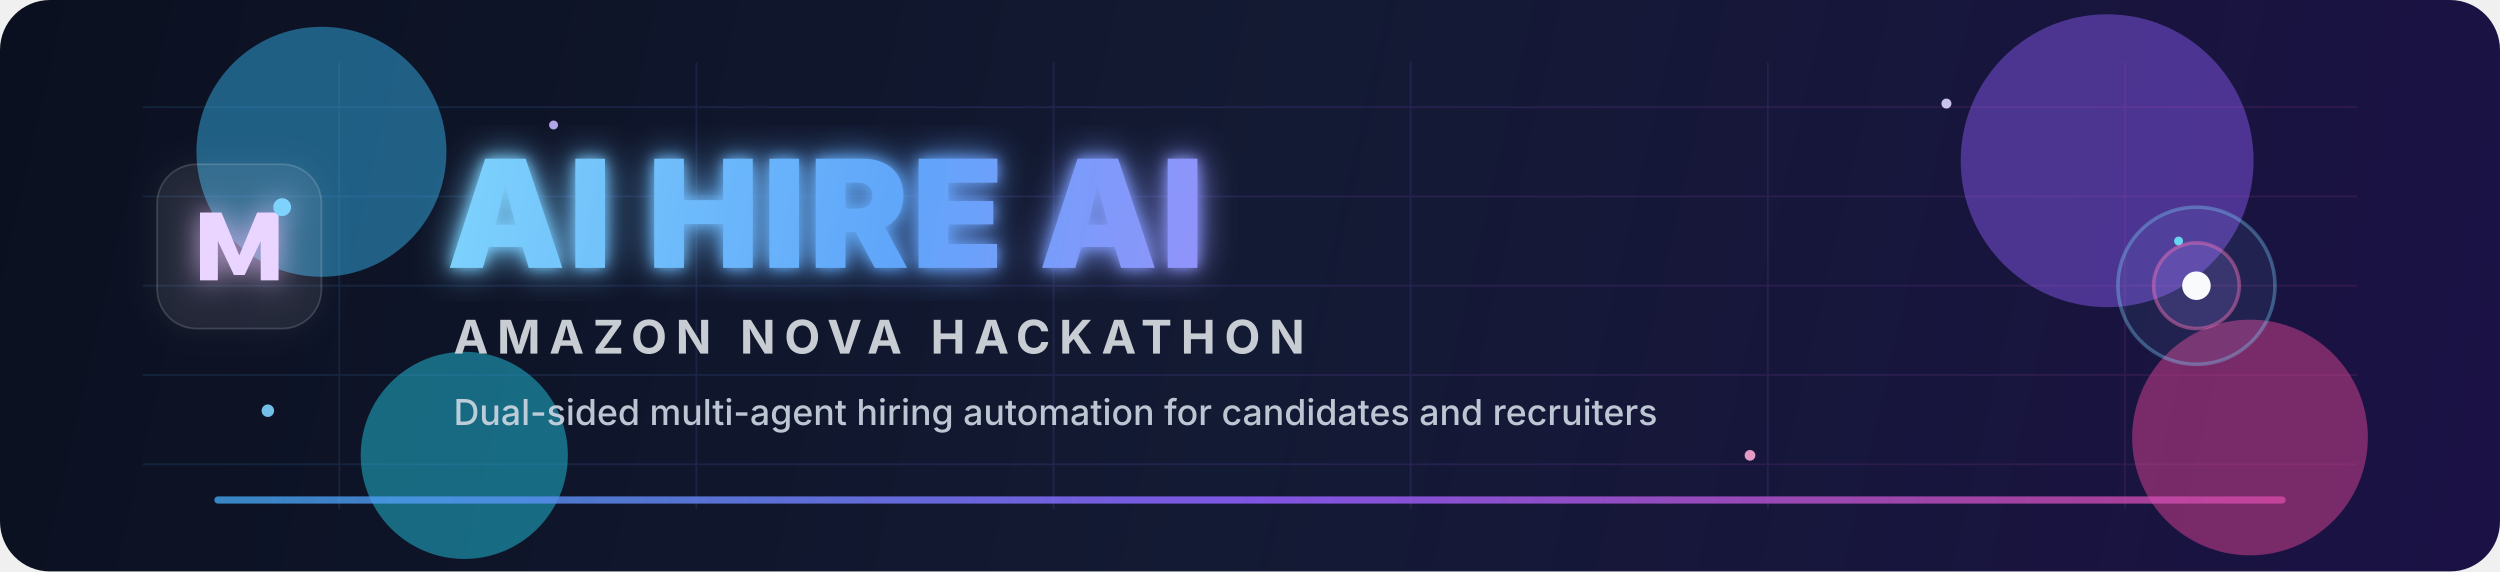
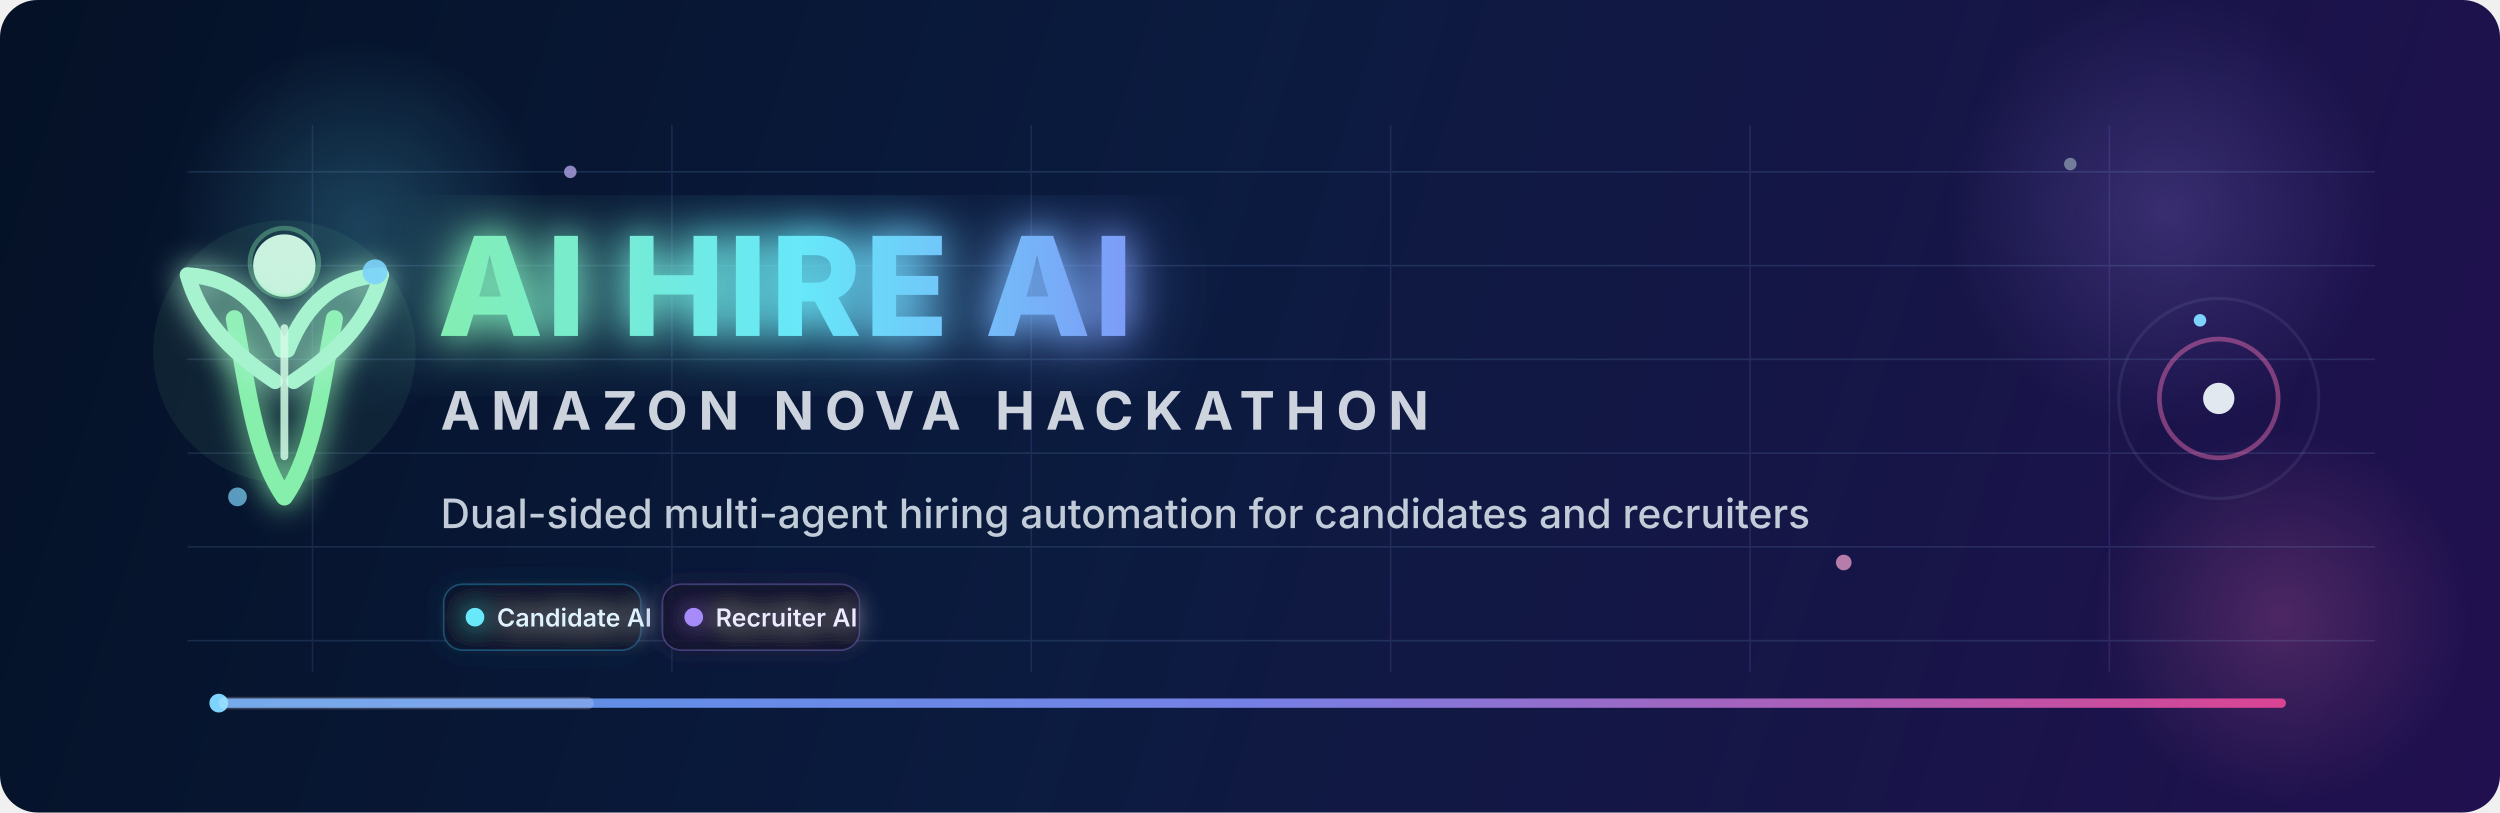
- <svg xmlns="http://www.w3.org/2000/svg" width="1400" height="320" viewBox="0 0 1400 320" fill="none">
+ <svg xmlns="http://www.w3.org/2000/svg" width="1600" height="520" viewBox="0 0 1600 520" fill="none" role="img" aria-label="AI Hire AI animated banner">
  <defs>
-     <linearGradient id="bgGradient" x1="0" y1="0" x2="1400" y2="320" gradientUnits="userSpaceOnUse">
-       <stop offset="0%" stop-color="#0B1020" />
-       <stop offset="50%" stop-color="#131A33" />
-       <stop offset="100%" stop-color="#1B1145" />
-       <animate attributeName="x1" values="0;200;0" dur="12s" repeatCount="indefinite" />
-       <animate attributeName="x2" values="1400;1200;1400" dur="12s" repeatCount="indefinite" />
+     <linearGradient id="bgGrad" x1="0" y1="0" x2="1600" y2="520" gradientUnits="userSpaceOnUse">
+       <stop offset="0%" stop-color="#041126" />
+       <stop offset="45%" stop-color="#0B1B3F" />
+       <stop offset="100%" stop-color="#21104F" />
    </linearGradient>
-     <linearGradient id="titleGradient" x1="250" y1="80" x2="980" y2="210" gradientUnits="userSpaceOnUse">
-       <stop offset="0%" stop-color="#7DD3FC" />
-       <stop offset="35%" stop-color="#60A5FA" />
-       <stop offset="68%" stop-color="#A78BFA" />
+     <linearGradient id="titleGrad" x1="260" y1="0" x2="980" y2="0" gradientUnits="userSpaceOnUse">
+       <stop offset="0%" stop-color="#86EFAC" />
+       <stop offset="35%" stop-color="#67E8F9" />
+       <stop offset="70%" stop-color="#818CF8" />
      <stop offset="100%" stop-color="#F472B6" />
-       <animate attributeName="x1" values="250;350;250" dur="8s" repeatCount="indefinite" />
-       <animate attributeName="x2" values="980;880;980" dur="8s" repeatCount="indefinite" />
    </linearGradient>
-     <linearGradient id="accentGradient" x1="0" y1="0" x2="1400" y2="0" gradientUnits="userSpaceOnUse">
-       <stop offset="0%" stop-color="#38BDF8" stop-opacity="0.8" />
-       <stop offset="50%" stop-color="#8B5CF6" stop-opacity="1" />
-       <stop offset="100%" stop-color="#EC4899" stop-opacity="0.8" />
+     <linearGradient id="lineGrad" x1="140" y1="0" x2="1460" y2="0" gradientUnits="userSpaceOnUse">
+       <stop offset="0%" stop-color="#60A5FA" />
+       <stop offset="50%" stop-color="#818CF8" />
+       <stop offset="100%" stop-color="#EC4899" />
    </linearGradient>
-     <filter id="softGlow" x="-50%" y="-50%" width="200%" height="200%">
-       <feGaussianBlur stdDeviation="8" result="blur1" />
-       <feColorMatrix in="blur1" type="matrix" values="1 0 0 0 0                 0 0.8 0 0 0                 0 0 1 0 0                 0 0 0 0.8 0" result="glow1" />
+     <radialGradient id="orbLeft" cx="0" cy="0" r="1" gradientUnits="userSpaceOnUse" gradientTransform="translate(230 145) rotate(90) scale(120)">
+       <stop offset="0%" stop-color="#67E8F9" stop-opacity="0.22" />
+       <stop offset="100%" stop-color="#67E8F9" stop-opacity="0" />
+     </radialGradient>
+     <radialGradient id="orbRight" cx="0" cy="0" r="1" gradientUnits="userSpaceOnUse" gradientTransform="translate(1385 135) rotate(90) scale(140)">
+       <stop offset="0%" stop-color="#A78BFA" stop-opacity="0.22" />
+       <stop offset="100%" stop-color="#A78BFA" stop-opacity="0" />
+     </radialGradient>
+     <radialGradient id="orbBottom" cx="0" cy="0" r="1" gradientUnits="userSpaceOnUse" gradientTransform="translate(1460 395) rotate(90) scale(120)">
+       <stop offset="0%" stop-color="#F472B6" stop-opacity="0.22" />
+       <stop offset="100%" stop-color="#F472B6" stop-opacity="0" />
+     </radialGradient>
+     <filter id="softGlow" x="-40%" y="-40%" width="180%" height="180%">
+       <feGaussianBlur stdDeviation="10" result="blur" />
      <feMerge>
-         <feMergeNode in="glow1" />
+         <feMergeNode in="blur" />
        <feMergeNode in="SourceGraphic" />
      </feMerge>
    </filter>
-     <filter id="textGlow" x="-30%" y="-30%" width="160%" height="160%">
-       <feGaussianBlur stdDeviation="4" result="blurA" />
-       <feGaussianBlur in="SourceGraphic" stdDeviation="10" result="blurB" />
+     <filter id="titleGlow" x="-20%" y="-40%" width="140%" height="200%">
+       <feGaussianBlur stdDeviation="12" result="b1" />
+       <feGaussianBlur stdDeviation="22" result="b2" />
      <feMerge>
-         <feMergeNode in="blurB" />
-         <feMergeNode in="blurA" />
+         <feMergeNode in="b2" />
+         <feMergeNode in="b1" />
        <feMergeNode in="SourceGraphic" />
      </feMerge>
    </filter>
-     <linearGradient id="shimmerGradient" x1="0" y1="0" x2="300" y2="0" gradientUnits="userSpaceOnUse">
-       <stop offset="0%" stop-color="white" stop-opacity="0" />
-       <stop offset="50%" stop-color="white" stop-opacity="0.85" />
-       <stop offset="100%" stop-color="white" stop-opacity="0" />
-     </linearGradient>
-     <mask id="shimmerMask">
-       <rect x="0" y="0" width="1400" height="320" fill="black" />
-       <rect x="-300" y="0" width="300" height="320" fill="url(#shimmerGradient)">
-         <animate attributeName="x" values="-300;1600" dur="4.5s" repeatCount="indefinite" />
-       </rect>
-     </mask>
+     <filter id="cardGlow" x="-30%" y="-30%" width="160%" height="160%">
+       <feGaussianBlur stdDeviation="8" result="blur" />
+       <feMerge>
+         <feMergeNode in="blur" />
+         <feMergeNode in="SourceGraphic" />
+       </feMerge>
+     </filter>
  </defs>
-   <rect width="1400" height="320" rx="28" fill="url(#bgGradient)" />
-   <g opacity="0.45">
-     <circle cx="180" cy="85" r="70" fill="#38BDF8">
-       <animate attributeName="cy" values="85;95;85" dur="6s" repeatCount="indefinite" />
-       <animate attributeName="cx" values="180;190;180" dur="7s" repeatCount="indefinite" />
+   <rect width="1600" height="520" rx="24" fill="url(#bgGrad)" />
+   <circle cx="230" cy="145" r="120" fill="url(#orbLeft)">
+     <animate attributeName="r" values="115;128;115" dur="8s" repeatCount="indefinite" />
+   </circle>
+   <circle cx="1385" cy="135" r="140" fill="url(#orbRight)">
+     <animate attributeName="r" values="135;148;135" dur="9s" repeatCount="indefinite" />
+   </circle>
+   <circle cx="1460" cy="395" r="120" fill="url(#orbBottom)">
+     <animate attributeName="r" values="115;126;115" dur="7s" repeatCount="indefinite" />
+   </circle>
+   <g opacity="0.14">
+     <path d="M120 110H1520M120 170H1520M120 230H1520M120 290H1520M120 350H1520M120 410H1520" stroke="#93C5FD" stroke-width="1" />
+     <path d="M200 80V430M430 80V430M660 80V430M890 80V430M1120 80V430M1350 80V430" stroke="#A78BFA" stroke-width="1" />
+   </g>
+   <g opacity="0.7">
+     <circle cx="365" cy="110" r="4" fill="#C4B5FD">
+       <animate attributeName="cy" values="110;103;110" dur="4s" repeatCount="indefinite" />
    </circle>
-     <circle cx="1180" cy="90" r="82" fill="#8B5CF6">
-       <animate attributeName="cy" values="90;78;90" dur="7s" repeatCount="indefinite" />
-       <animate attributeName="cx" values="1180;1160;1180" dur="8s" repeatCount="indefinite" />
+     <circle cx="1180" cy="360" r="5" fill="#F9A8D4">
+       <animate attributeName="cy" values="360;352;360" dur="5s" repeatCount="indefinite" />
    </circle>
-     <circle cx="1260" cy="245" r="66" fill="#EC4899">
-       <animate attributeName="cy" values="245;232;245" dur="6.5s" repeatCount="indefinite" />
+     <circle cx="152" cy="318" r="6" fill="#7DD3FC">
+       <animate attributeName="cy" values="318;311;318" dur="4.5s" repeatCount="indefinite" />
    </circle>
-     <circle cx="260" cy="255" r="58" fill="#22D3EE">
-       <animate attributeName="cy" values="255;242;255" dur="5.5s" repeatCount="indefinite" />
+     <circle cx="1325" cy="105" r="4" fill="#94A3B8">
+       <animate attributeName="cy" values="105;98;105" dur="6s" repeatCount="indefinite" />
    </circle>
  </g>
-   <g opacity="0.14">
-     <path d="M80 60H1320" stroke="url(#accentGradient)" stroke-width="1" />
-     <path d="M80 110H1320" stroke="url(#accentGradient)" stroke-width="1" />
-     <path d="M80 160H1320" stroke="url(#accentGradient)" stroke-width="1" />
-     <path d="M80 210H1320" stroke="url(#accentGradient)" stroke-width="1" />
-     <path d="M80 260H1320" stroke="url(#accentGradient)" stroke-width="1" />
-     <path d="M190 35V285" stroke="url(#accentGradient)" stroke-width="1" />
-     <path d="M390 35V285" stroke="url(#accentGradient)" stroke-width="1" />
-     <path d="M590 35V285" stroke="url(#accentGradient)" stroke-width="1" />
-     <path d="M790 35V285" stroke="url(#accentGradient)" stroke-width="1" />
-     <path d="M990 35V285" stroke="url(#accentGradient)" stroke-width="1" />
-     <path d="M1190 35V285" stroke="url(#accentGradient)" stroke-width="1" />
-   </g>
-   <g opacity="0.9">
-     <circle cx="150" cy="230" r="3.5" fill="#7DD3FC">
-       <animate attributeName="cy" values="230;205;230" dur="4s" repeatCount="indefinite" />
-       <animate attributeName="opacity" values="0.2;1;0.2" dur="4s" repeatCount="indefinite" />
+   <g transform="translate(110 170)">
+     <circle cx="72" cy="55" r="84" fill="#86EFAC" opacity="0.07">
+       <animate attributeName="r" values="82;88;82" dur="6s" repeatCount="indefinite" />
    </circle>
-     <circle cx="310" cy="70" r="2.5" fill="#C4B5FD">
-       <animate attributeName="cy" values="70;52;70" dur="5s" repeatCount="indefinite" />
-       <animate attributeName="opacity" values="0.3;1;0.3" dur="5s" repeatCount="indefinite" />
-     </circle>
-     <circle cx="980" cy="255" r="3" fill="#F9A8D4">
-       <animate attributeName="cy" values="255;235;255" dur="4.7s" repeatCount="indefinite" />
-       <animate attributeName="opacity" values="0.25;1;0.25" dur="4.7s" repeatCount="indefinite" />
-     </circle>
-     <circle cx="1220" cy="135" r="2.5" fill="#67E8F9">
-       <animate attributeName="cy" values="135;118;135" dur="4.2s" repeatCount="indefinite" />
-       <animate attributeName="opacity" values="0.35;1;0.35" dur="4.2s" repeatCount="indefinite" />
-     </circle>
-     <circle cx="1090" cy="58" r="2.8" fill="#DDD6FE">
-       <animate attributeName="cy" values="58;42;58" dur="6.2s" repeatCount="indefinite" />
-       <animate attributeName="opacity" values="0.2;0.95;0.2" dur="6.2s" repeatCount="indefinite" />
+     <circle cx="72" cy="0" r="20" fill="#D1FAE5" opacity="0.96" />
+     <circle cx="72" cy="-2" r="22" stroke="#86EFAC" stroke-opacity="0.35" stroke-width="3" />
+     <path d="M40 34C48 74 52 119 72 148C92 119 96 74 104 34" fill="none" stroke="#86EFAC" stroke-width="11" stroke-linecap="round" stroke-linejoin="round" filter="url(#softGlow)">
+       <animate attributeName="d" values="           M40 34C48 74 52 119 72 148C92 119 96 74 104 34;           M40 34C49 77 54 121 72 151C90 121 95 77 104 34;           M40 34C48 74 52 119 72 148C92 119 96 74 104 34" dur="4.2s" repeatCount="indefinite" />
+     </path>
+     <path d="M66 74C36 54 18 34 10 6C40 8 58 24 70 54" fill="none" stroke="#A7F3D0" stroke-width="10" stroke-linecap="round" stroke-linejoin="round" filter="url(#softGlow)">
+       <animateTransform attributeName="transform" type="rotate" values="-2 66 74;2 66 74;-2 66 74" dur="4s" repeatCount="indefinite" />
+     </path>
+     <path d="M78 74C108 54 126 34 134 6C104 8 86 24 74 54" fill="none" stroke="#A7F3D0" stroke-width="10" stroke-linecap="round" stroke-linejoin="round" filter="url(#softGlow)">
+       <animateTransform attributeName="transform" type="rotate" values="2 78 74;-2 78 74;2 78 74" dur="4s" repeatCount="indefinite" />
+     </path>
+     <path d="M72 40V122" stroke="#D1FAE5" stroke-width="5" stroke-linecap="round" opacity="0.85" />
+     <circle cx="130" cy="4" r="8" fill="#7DD3FC" opacity="0.9">
+       <animate attributeName="opacity" values="0.65;1;0.65" dur="3s" repeatCount="indefinite" />
    </circle>
  </g>
-   <g transform="translate(88 92)" filter="url(#softGlow)">
-     <rect x="0" y="0" width="92" height="92" rx="22" fill="rgba(255,255,255,0.06)" stroke="rgba(255,255,255,0.16)" />
-     <path d="M24 65V27H36L46 51L56 27H68V65H58V43L49 62H43L34 43V65H24Z" fill="#E9D5FF" />
-     <circle cx="70" cy="24" r="5" fill="#7DD3FC">
-       <animate attributeName="r" values="5;7;5" dur="2.8s" repeatCount="indefinite" />
+   <g transform="translate(1420 255)">
+     <circle cx="0" cy="0" r="64" stroke="#94A3B8" stroke-opacity="0.12" stroke-width="2" />
+     <circle cx="0" cy="0" r="38" stroke="#F472B6" stroke-opacity="0.45" stroke-width="3">
+       <animate attributeName="r" values="36;42;36" dur="3.5s" repeatCount="indefinite" />
+       <animate attributeName="stroke-opacity" values="0.25;0.55;0.25" dur="3.5s" repeatCount="indefinite" />
+     </circle>
+     <circle cx="0" cy="0" r="10" fill="#E2E8F0" />
+     <circle cx="-12" cy="-50" r="4" fill="#7DD3FC">
+       <animate attributeName="opacity" values="0.5;1;0.5" dur="2.8s" repeatCount="indefinite" />
    </circle>
  </g>
-   <g filter="url(#textGlow)">
-     <text x="250" y="150" font-family="Inter, Segoe UI, Arial, sans-serif" font-size="84" font-weight="900" letter-spacing="1.5" fill="rgba(255,255,255,0.08)">
+   <g filter="url(#titleGlow)">
+     <text x="280" y="215" font-family="Inter, Segoe UI, Arial, sans-serif" font-size="88" font-weight="800" letter-spacing="2" fill="url(#titleGrad)">
      AI HIRE AI
-     </text>
-     <text x="250" y="150" font-family="Inter, Segoe UI, Arial, sans-serif" font-size="84" font-weight="900" letter-spacing="1.5" fill="url(#titleGradient)">
-       AI HIRE AI
-       <animate attributeName="opacity" values="0.95;1;0.95" dur="3.2s" repeatCount="indefinite" />
-     </text>
-     <text x="250" y="150" font-family="Inter, Segoe UI, Arial, sans-serif" font-size="84" font-weight="900" letter-spacing="1.5" fill="white" opacity="0.75" mask="url(#shimmerMask)">
-       AI HIRE AI
+       <animate attributeName="opacity" values="0.96;1;0.96" dur="4s" repeatCount="indefinite" />
    </text>
  </g>
-   <text x="254" y="198" font-family="Inter, Segoe UI, Arial, sans-serif" font-size="26" font-weight="700" letter-spacing="5" fill="#D1D5DB" opacity="0.95">
+   <text x="282" y="275" font-family="Inter, Segoe UI, Arial, sans-serif" font-size="34" font-weight="700" letter-spacing="7" fill="#E2E8F0" opacity="0.9">
    AMAZON NOVA HACKATHON
  </text>
-   <text x="254" y="238" font-family="Inter, Segoe UI, Arial, sans-serif" font-size="20" font-weight="500" fill="#CBD5E1" opacity="0.92">
+   <text x="282" y="338" font-family="Inter, Segoe UI, Arial, sans-serif" font-size="26" font-weight="500" fill="#CBD5E1" opacity="0.95">
    Dual-sided multi-agent hiring automation for candidates and recruiters
  </text>
-   <g transform="translate(1230 160)">
-     <circle r="44" fill="rgba(125,211,252,0.08)" stroke="rgba(125,211,252,0.35)" stroke-width="2">
-       <animate attributeName="r" values="44;52;44" dur="4s" repeatCount="indefinite" />
-       <animate attributeName="opacity" values="0.45;0.12;0.45" dur="4s" repeatCount="indefinite" />
-     </circle>
-     <circle r="24" fill="rgba(167,139,250,0.18)" stroke="rgba(244,114,182,0.45)" stroke-width="2">
-       <animate attributeName="r" values="24;28;24" dur="3s" repeatCount="indefinite" />
-     </circle>
-     <circle r="8" fill="#F8FAFC">
-       <animate attributeName="opacity" values="1;0.4;1" dur="2.2s" repeatCount="indefinite" />
-     </circle>
+   <g transform="translate(284 374)" filter="url(#cardGlow)">
+     <rect x="0" y="0" width="126" height="42" rx="12" fill="#0F172A" fill-opacity="0.72" stroke="#38BDF8" stroke-opacity="0.3" />
+     <circle cx="20" cy="21" r="6" fill="#67E8F9" />
+     <text x="34" y="27" font-family="Inter, Segoe UI, Arial, sans-serif" font-size="16" font-weight="600" fill="#E0F2FE">Candidate AI</text>
  </g>
-   <rect x="120" y="278" width="1160" height="4" rx="2" fill="url(#accentGradient)" opacity="0.9">
-     <animate attributeName="opacity" values="0.65;1;0.65" dur="3.8s" repeatCount="indefinite" />
+   <g transform="translate(424 374)" filter="url(#cardGlow)">
+     <rect x="0" y="0" width="126" height="42" rx="12" fill="#0F172A" fill-opacity="0.72" stroke="#A78BFA" stroke-opacity="0.3" />
+     <circle cx="20" cy="21" r="6" fill="#A78BFA" />
+     <text x="34" y="27" font-family="Inter, Segoe UI, Arial, sans-serif" font-size="16" font-weight="600" fill="#EDE9FE">Recruiter AI</text>
+   </g>
+   <path d="M140 450H1460" stroke="url(#lineGrad)" stroke-width="6" stroke-linecap="round" opacity="0.9" />
+   <circle cx="140" cy="450" r="6" fill="#7DD3FC">
+     <animateMotion dur="6s" repeatCount="indefinite" path="M0 0 H1320" />
+     <animate attributeName="opacity" values="0.8;1;0.8" dur="2s" repeatCount="indefinite" />
+   </circle>
+   <rect x="140" y="446" width="240" height="8" rx="4" fill="#FFFFFF" opacity="0.18">
+     <animate attributeName="x" values="140;1220;140" dur="5.5s" repeatCount="indefinite" />
+     <animate attributeName="opacity" values="0.05;0.22;0.05" dur="5.5s" repeatCount="indefinite" />
  </rect>
</svg>
